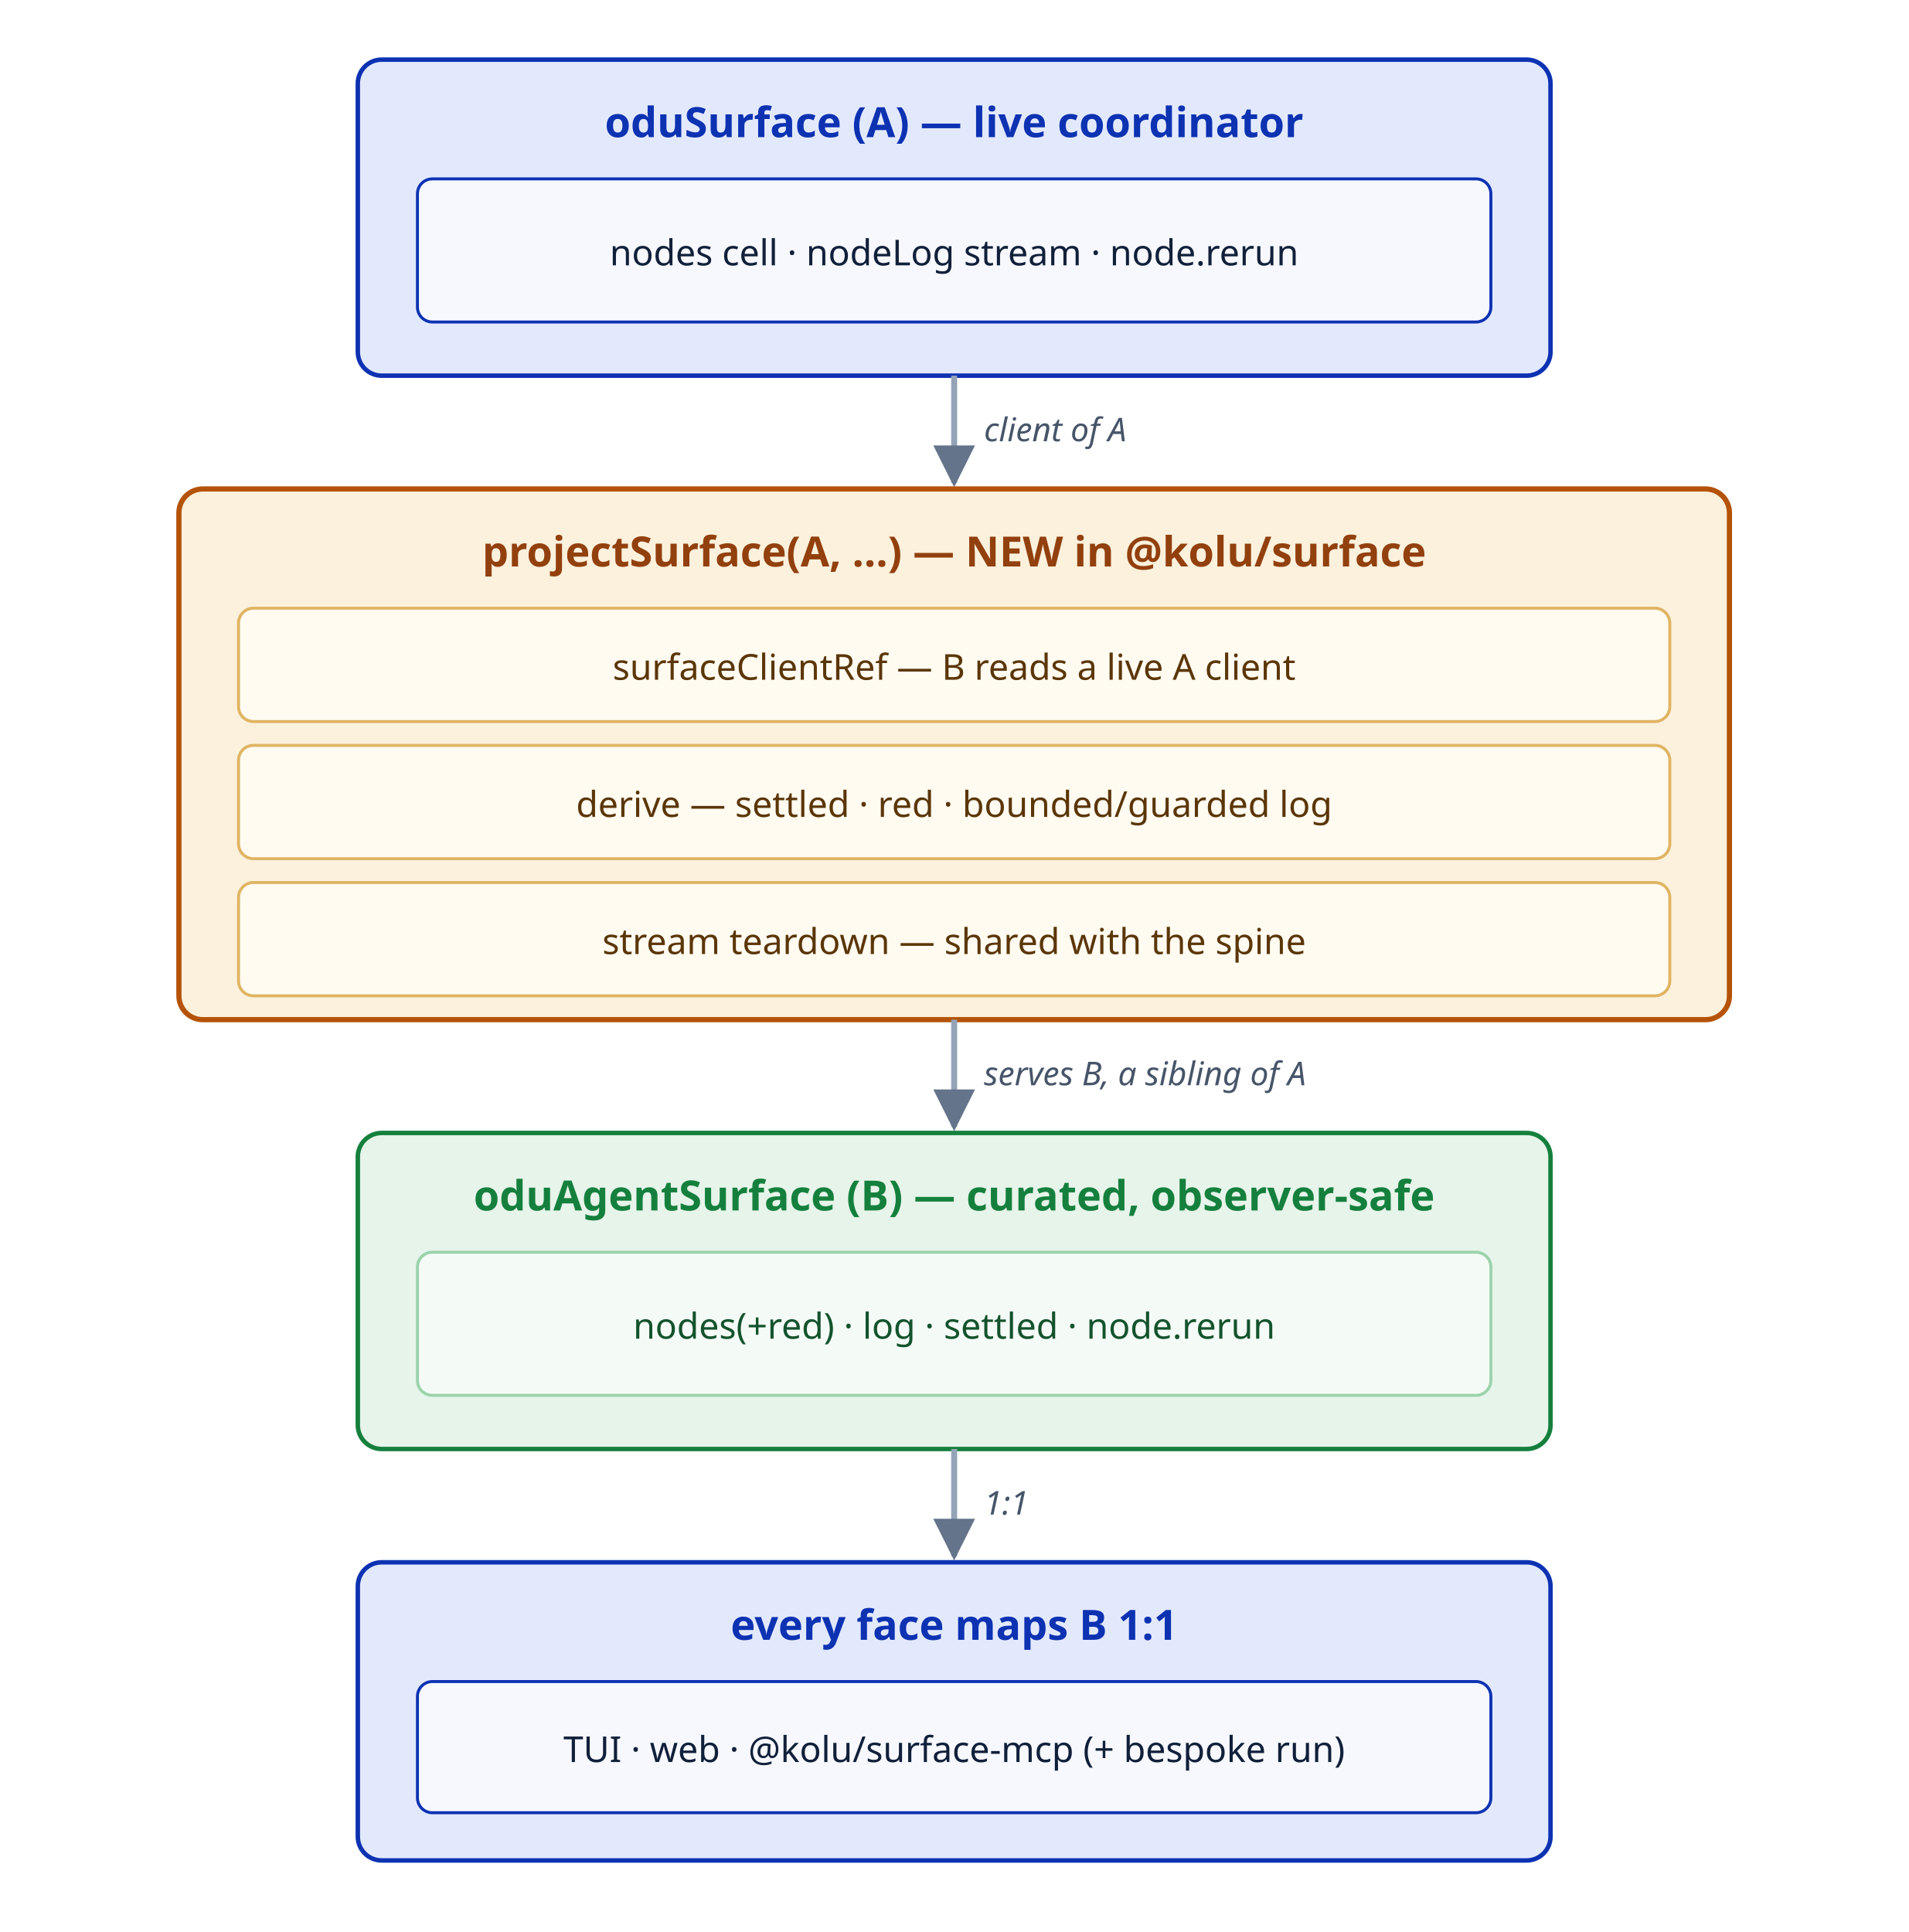
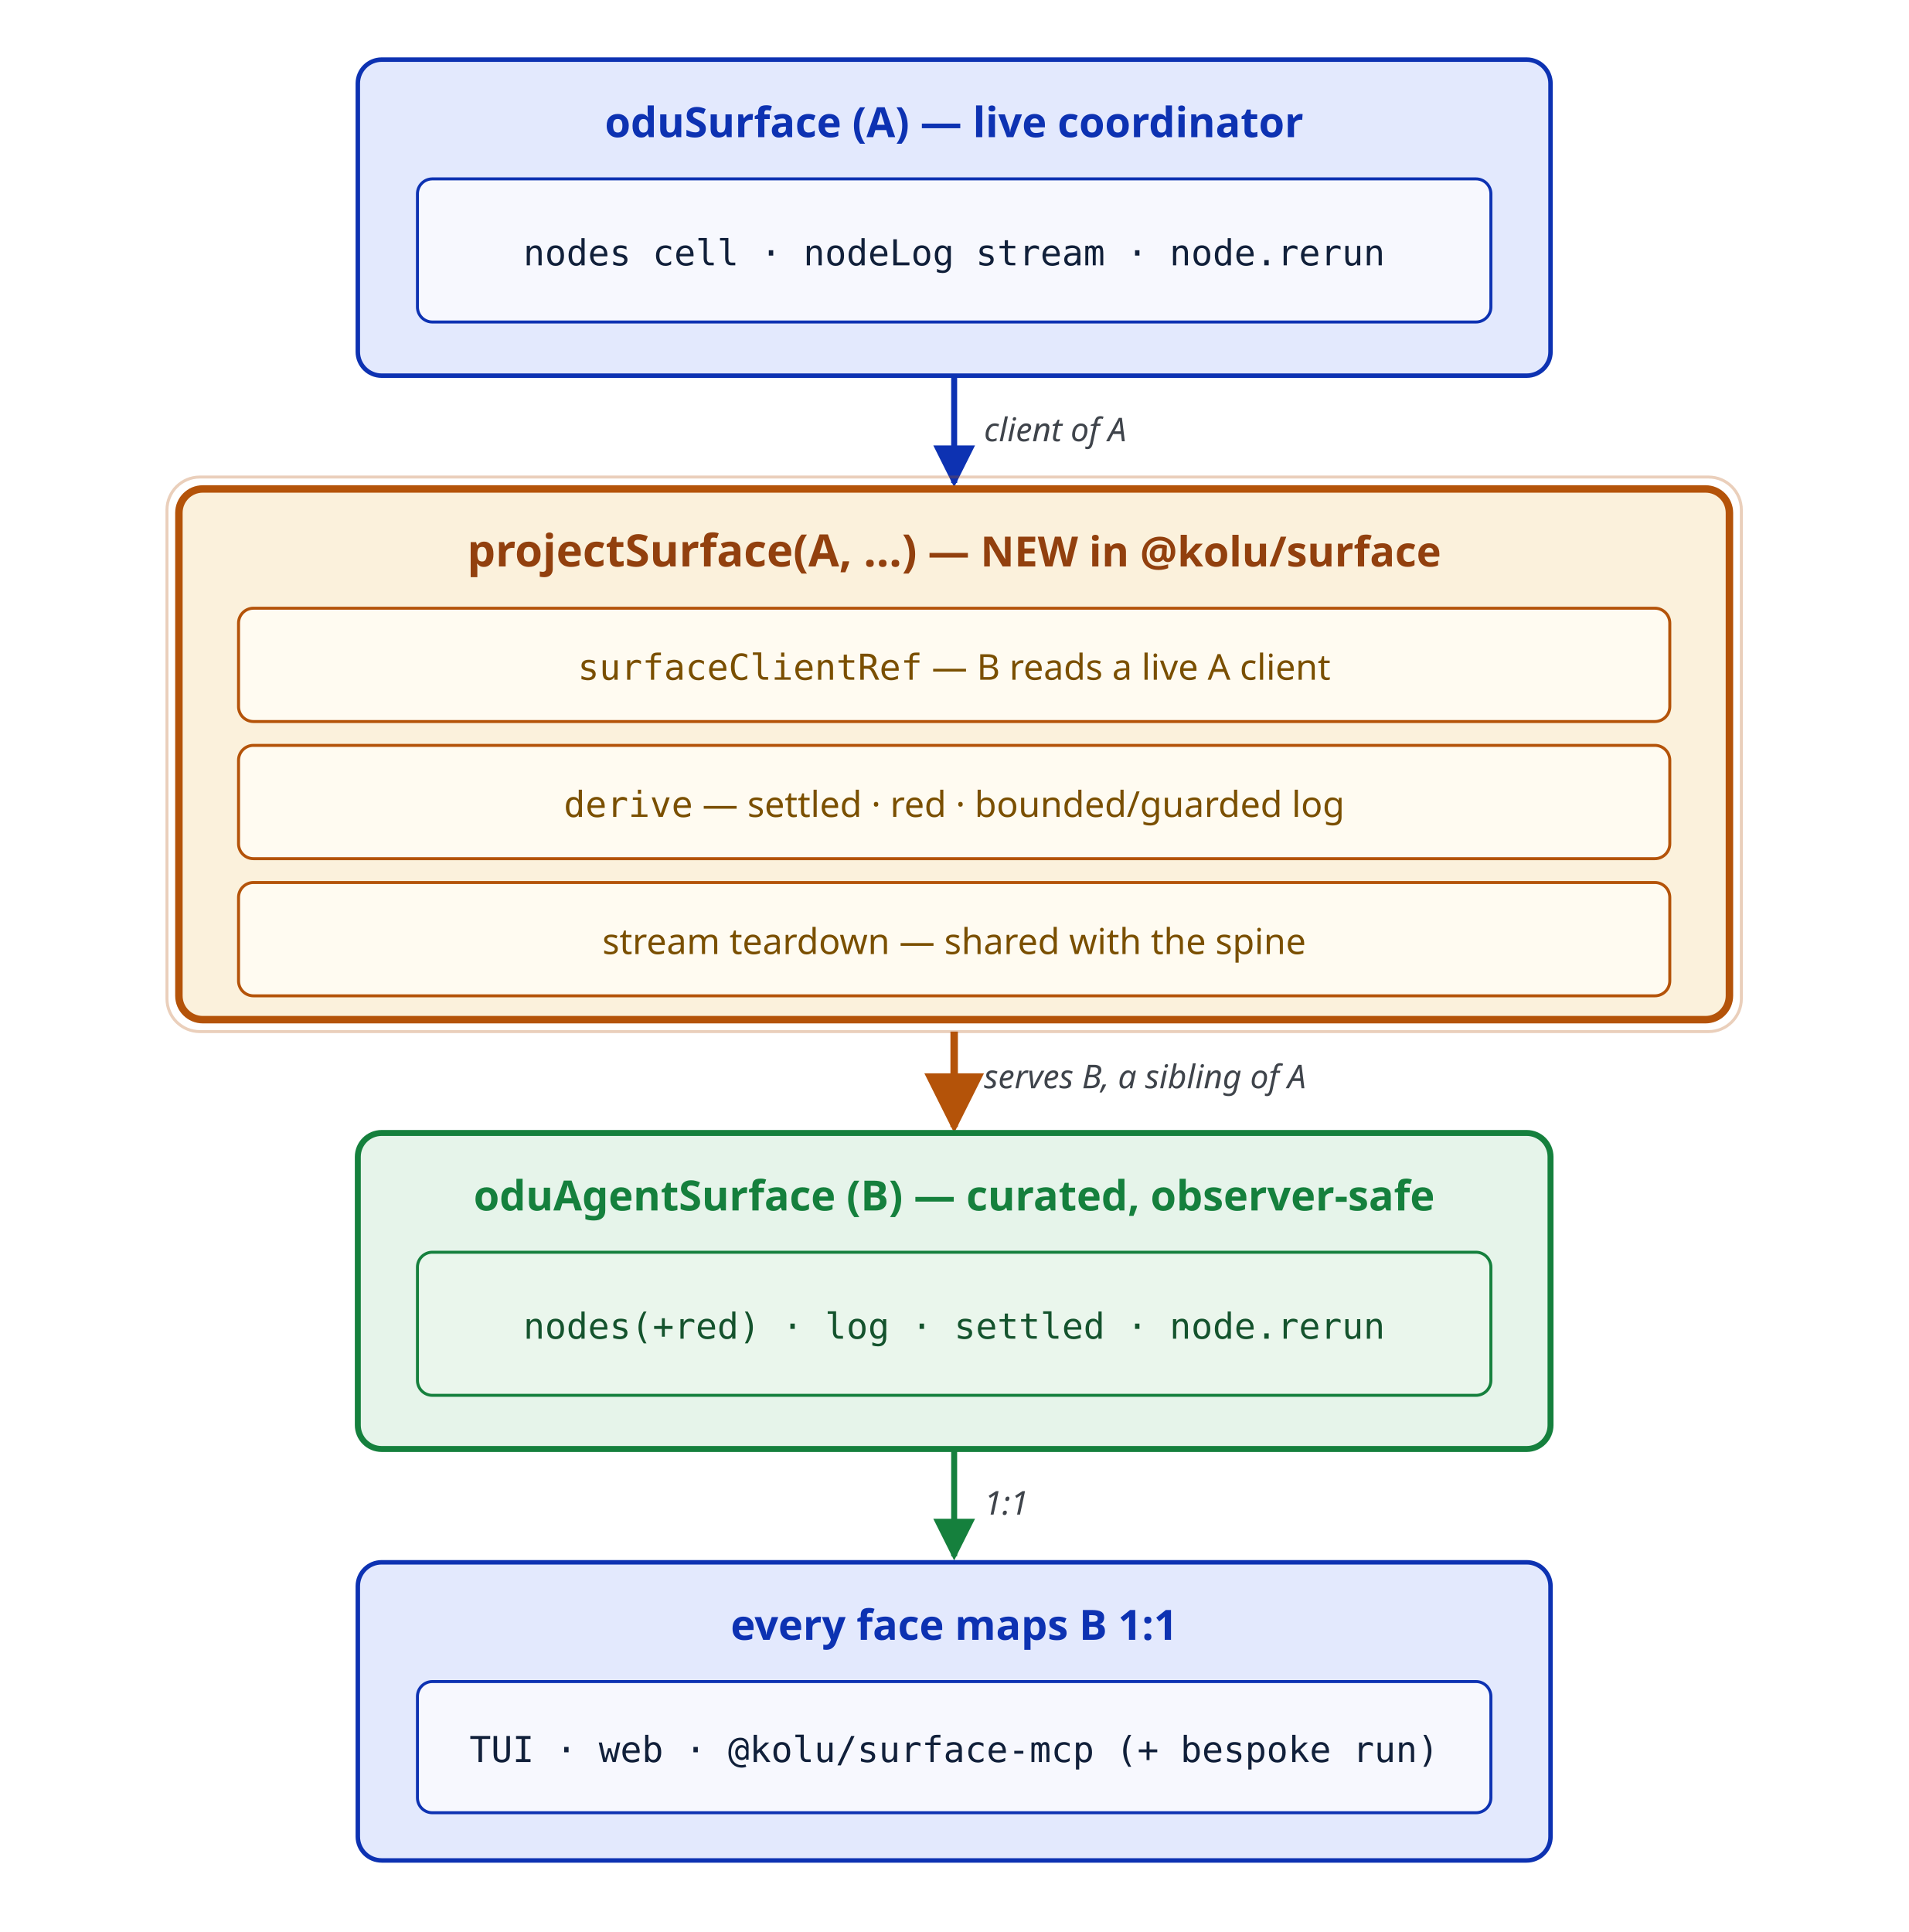
<svg xmlns="http://www.w3.org/2000/svg" viewBox="0 0 640 648" font-family="ui-sans-serif, system-ui, sans-serif" role="img" aria-label="oduSurface (A, live) feeds the NEW projectSurface primitive, which serves the curated observer-safe oduAgentSurface (B); every face maps B one-to-one.">
  <defs>
-     <marker id="arrow" viewBox="0 0 10 10" refX="9" refY="5" markerWidth="7" markerHeight="7" orient="auto-start-reverse">
-       <path d="M0 0L10 5L0 10z" fill="#64748b" />
+     <marker id="mproj-arrow-blue" viewBox="0 0 10 10" refX="9" refY="5" markerWidth="7" markerHeight="7" orient="auto-start-reverse">
+       <path d="M0 0L10 5L0 10z" fill="#0D32B2" />
+     </marker>
+     <marker id="mproj-arrow-amber" viewBox="0 0 10 10" refX="9" refY="5" markerWidth="8" markerHeight="8" orient="auto-start-reverse">
+       <path d="M0 0L10 5L0 10z" fill="#B45309" />
+     </marker>
+     <marker id="mproj-arrow-green" viewBox="0 0 10 10" refX="9" refY="5" markerWidth="7" markerHeight="7" orient="auto-start-reverse">
+       <path d="M0 0L10 5L0 10z" fill="#15803D" />
    </marker>
    <style>
      .leaftext  { font-size:12px; }
      .grouptitle{ font-weight:700; font-size:14px; }
-       .edge      { stroke:#94a3b8; stroke-width:2; fill:none; }
-       .edgelabel { fill:#475569; font-size:11px; font-style:italic; }
+       .edgelabel { fill:#3f444b; font-size:11px; font-style:italic; }
+       .mono      { font-family:ui-monospace,"SF Mono",Menlo,monospace; }
    </style>
  </defs>
  <g>
    <rect x="120" y="20" width="400" height="106" rx="8" fill="#E3E9FD" stroke="#0D32B2" stroke-width="1.5" />
    <text class="grouptitle" x="320" y="46" text-anchor="middle" fill="#0D32B2">oduSurface (A) — live coordinator</text>
    <rect x="140" y="60" width="360" height="48" rx="5" fill="#F7F8FE" stroke="#0D32B2" stroke-width="1" />
-     <text class="leaftext" x="320" y="89" text-anchor="middle" fill="#11203a">nodes cell · nodeLog stream · node.rerun</text>
+     <text class="leaftext mono" x="320" y="89" text-anchor="middle" fill="#11203a">nodes cell · nodeLog stream · node.rerun</text>
  </g>
-   <path class="edge" d="M320 126 L320 162" marker-end="url(#arrow)" />
+   <path d="M320 126 L320 162" fill="none" stroke="#0D32B2" stroke-width="2" marker-end="url(#mproj-arrow-blue)" />
  <text class="edgelabel" x="330" y="148" text-anchor="start">client of A</text>
  <g>
-     <rect x="60" y="164" width="520" height="178" rx="8" fill="#FBF1DC" stroke="#B45309" stroke-width="1.75" />
-     <text class="grouptitle" x="320" y="190" text-anchor="middle" fill="#92400E">projectSurface(A, …) — NEW in @kolu/surface</text>
-     <rect x="80" y="204" width="480" height="38" rx="5" fill="#FFFBF1" stroke="#E0B463" stroke-width="1" />
-     <text class="leaftext" x="320" y="228" text-anchor="middle" fill="#5b3608">surfaceClientRef — B reads a live A client</text>
-     <rect x="80" y="250" width="480" height="38" rx="5" fill="#FFFBF1" stroke="#E0B463" stroke-width="1" />
-     <text class="leaftext" x="320" y="274" text-anchor="middle" fill="#5b3608">derive — settled · red · bounded/guarded log</text>
-     <rect x="80" y="296" width="480" height="38" rx="5" fill="#FFFBF1" stroke="#E0B463" stroke-width="1" />
-     <text class="leaftext" x="320" y="320" text-anchor="middle" fill="#5b3608">stream teardown — shared with the spine</text>
+     <rect x="56" y="160" width="528" height="186" rx="11" fill="none" stroke="#B45309" stroke-width="1" opacity="0.28" />
+     <rect x="60" y="164" width="520" height="178" rx="8" fill="#FBF1DC" stroke="#B45309" stroke-width="2.5" />
+     <text class="grouptitle" x="320" y="190" text-anchor="middle" fill="#92400E">
+       <tspan font-size="15">projectSurface(A, …)</tspan> — NEW in @kolu/surface</text>
+     <rect x="80" y="204" width="480" height="38" rx="5" fill="#FFFBF1" stroke="#B45309" stroke-width="1" />
+     <text class="leaftext" x="320" y="228" text-anchor="middle" fill="#7a4f00">
+       <tspan class="mono">surfaceClientRef</tspan> — B reads a live A client</text>
+     <rect x="80" y="250" width="480" height="38" rx="5" fill="#FFFBF1" stroke="#B45309" stroke-width="1" />
+     <text class="leaftext" x="320" y="274" text-anchor="middle" fill="#7a4f00">
+       <tspan class="mono">derive</tspan> — settled · red · bounded/guarded log</text>
+     <rect x="80" y="296" width="480" height="38" rx="5" fill="#FFFBF1" stroke="#B45309" stroke-width="1" />
+     <text class="leaftext" x="320" y="320" text-anchor="middle" fill="#7a4f00">stream teardown — shared with the spine</text>
  </g>
-   <path class="edge" d="M320 342 L320 378" marker-end="url(#arrow)" />
-   <text class="edgelabel" x="330" y="364" text-anchor="start">serves B, a sibling of A</text>
+   <path d="M320 346 L320 378" fill="none" stroke="#B45309" stroke-width="2.5" marker-end="url(#mproj-arrow-amber)" />
+   <text class="edgelabel" x="330" y="365" text-anchor="start">serves B, a sibling of A</text>
  <g>
-     <rect x="120" y="380" width="400" height="106" rx="8" fill="#E6F4EA" stroke="#15803D" stroke-width="1.5" />
+     <rect x="120" y="380" width="400" height="106" rx="8" fill="#E6F4EA" stroke="#15803D" stroke-width="2" />
    <text class="grouptitle" x="320" y="406" text-anchor="middle" fill="#15803D">oduAgentSurface (B) — curated, observer-safe</text>
-     <rect x="140" y="420" width="360" height="48" rx="5" fill="#F4FBF6" stroke="#9BD3AC" stroke-width="1" />
-     <text class="leaftext" x="320" y="449" text-anchor="middle" fill="#14532d">nodes(+red) · log · settled · node.rerun</text>
+     <rect x="140" y="420" width="360" height="48" rx="5" fill="#EAF6EC" stroke="#15803D" stroke-width="1" />
+     <text class="leaftext mono" x="320" y="449" text-anchor="middle" fill="#14532d">nodes(+red) · log · settled · node.rerun</text>
  </g>
-   <path class="edge" d="M320 486 L320 522" marker-end="url(#arrow)" />
+   <path d="M320 486 L320 522" fill="none" stroke="#15803D" stroke-width="2" marker-end="url(#mproj-arrow-green)" />
  <text class="edgelabel" x="330" y="508" text-anchor="start">1:1</text>
  <g>
    <rect x="120" y="524" width="400" height="100" rx="8" fill="#E3E9FD" stroke="#0D32B2" stroke-width="1.5" />
    <text class="grouptitle" x="320" y="550" text-anchor="middle" fill="#0D32B2">every face maps B 1:1</text>
    <rect x="140" y="564" width="360" height="44" rx="5" fill="#F7F8FE" stroke="#0D32B2" stroke-width="1" />
-     <text class="leaftext" x="320" y="591" text-anchor="middle" fill="#11203a">TUI · web · @kolu/surface-mcp (+ bespoke run)</text>
+     <text class="leaftext mono" x="320" y="591" text-anchor="middle" fill="#11203a">TUI · web · @kolu/surface-mcp (+ bespoke run)</text>
  </g>
</svg>
